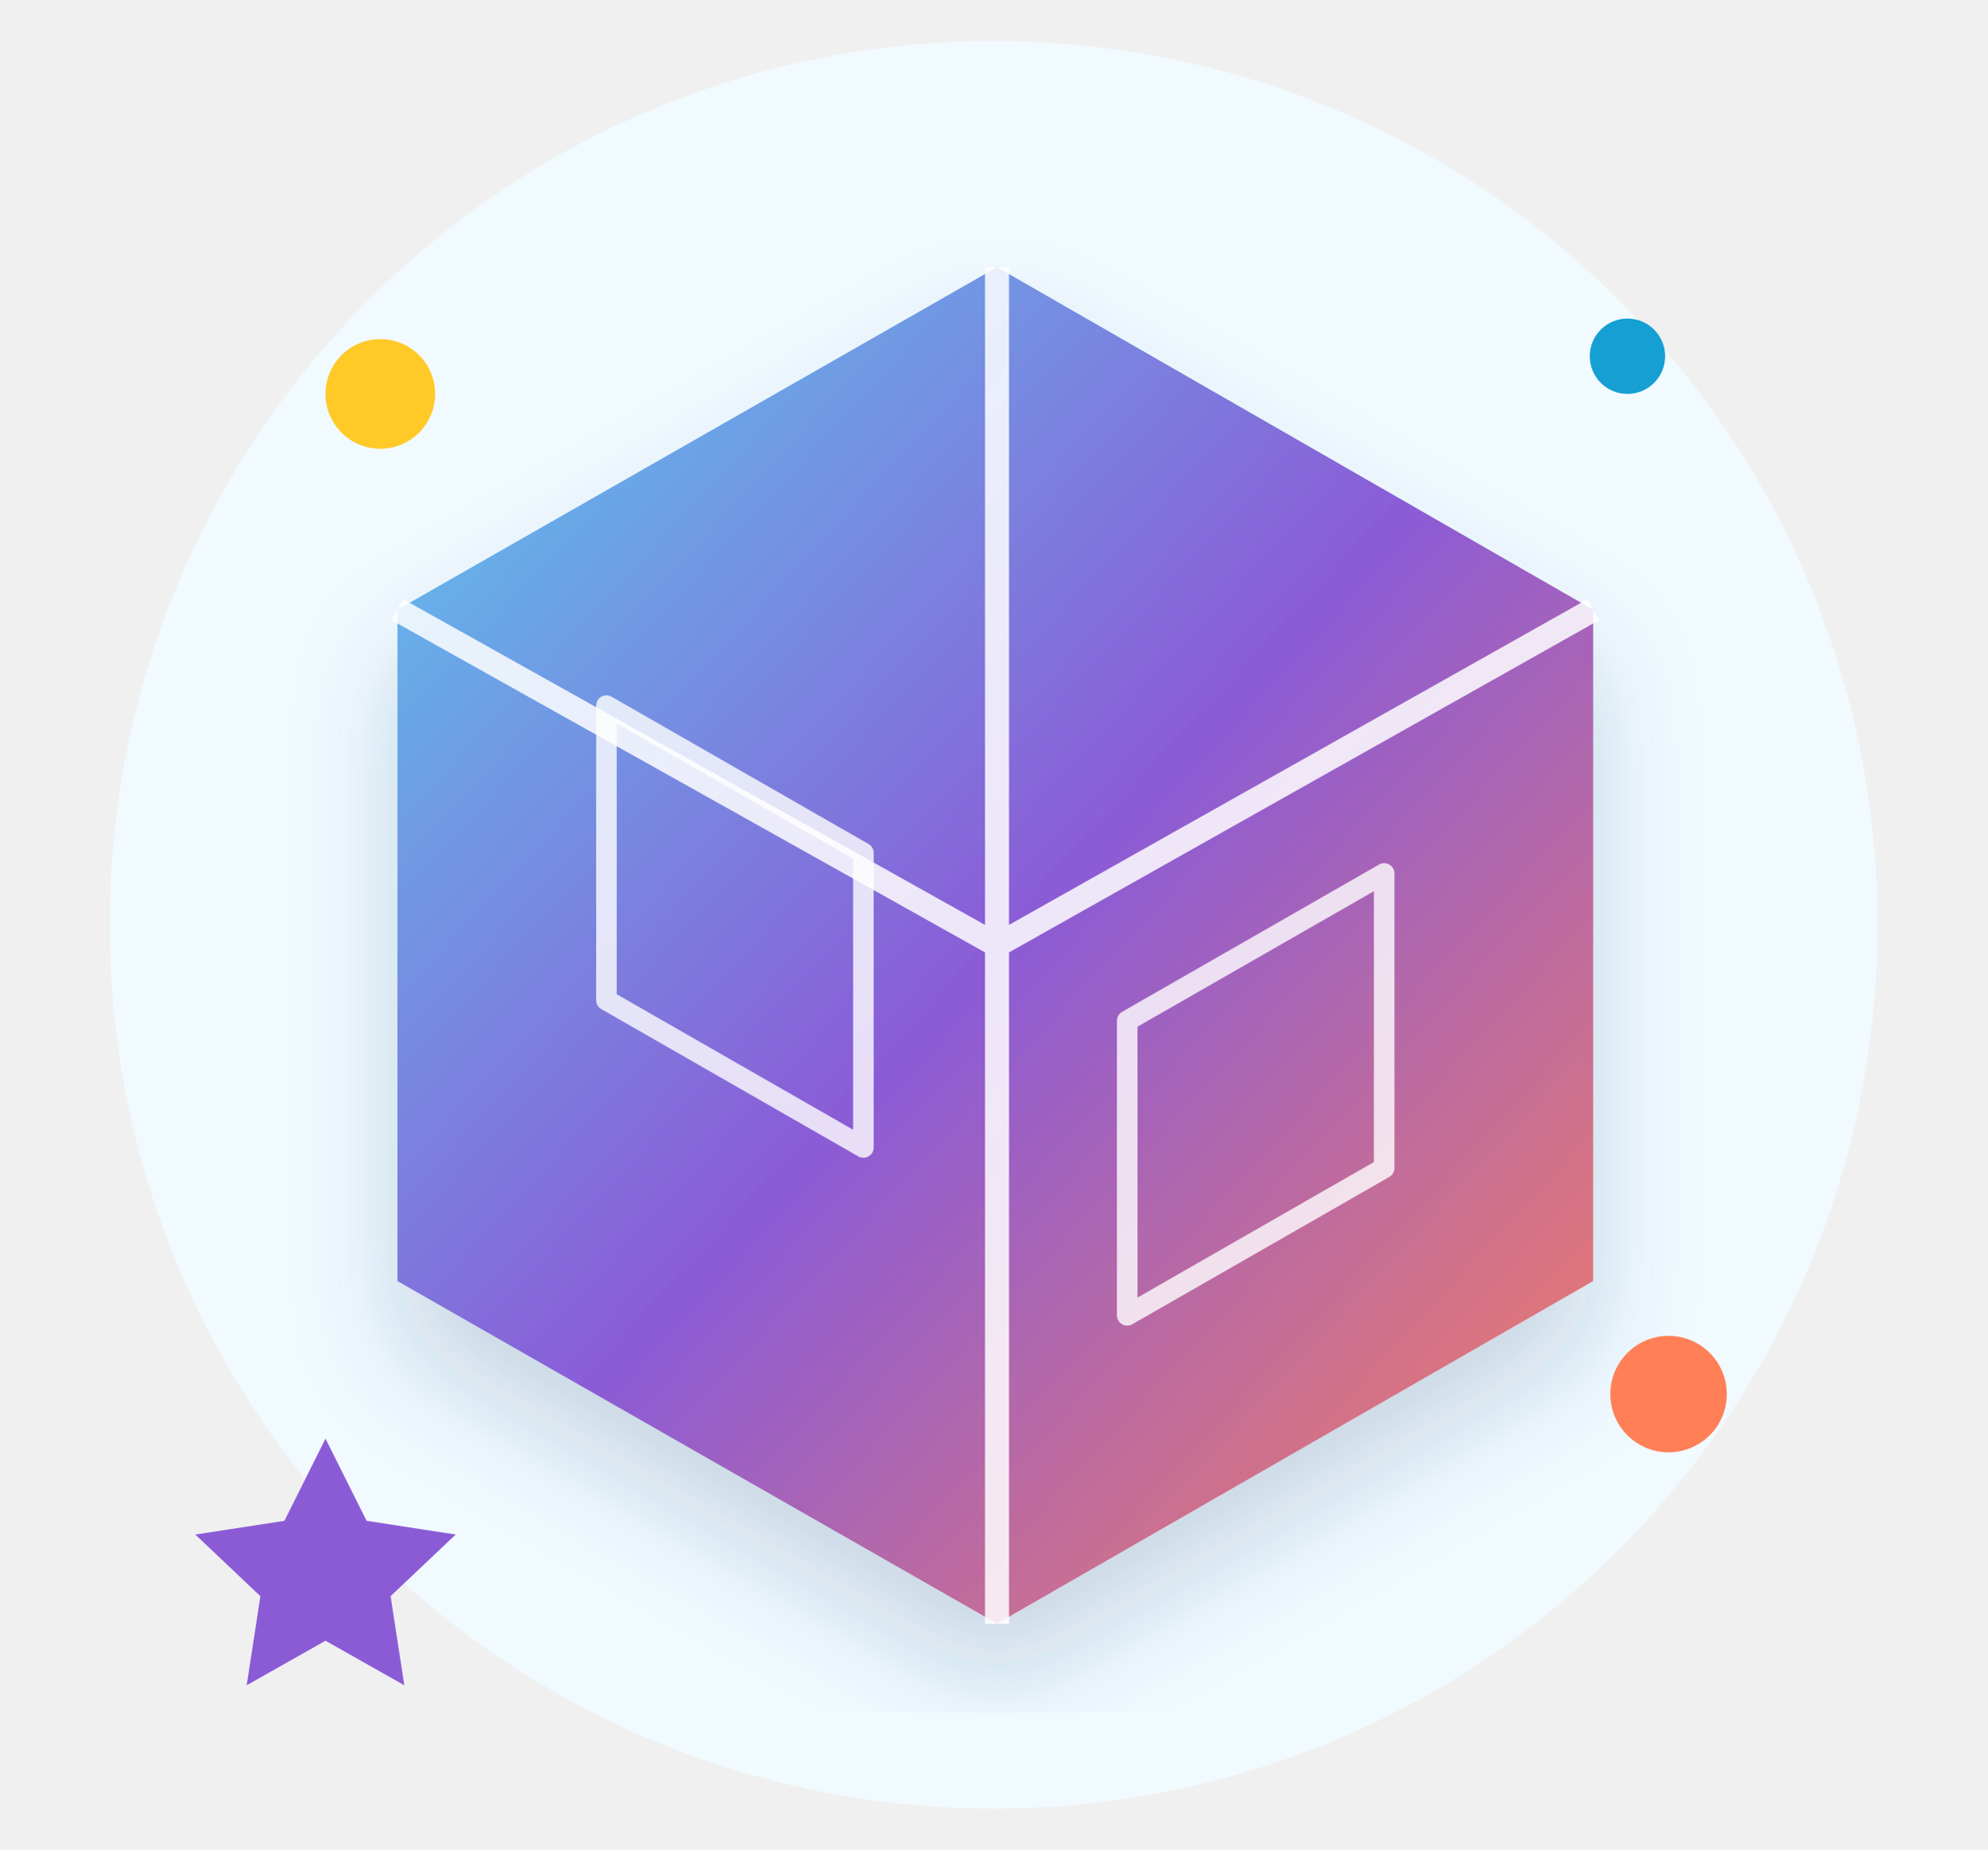
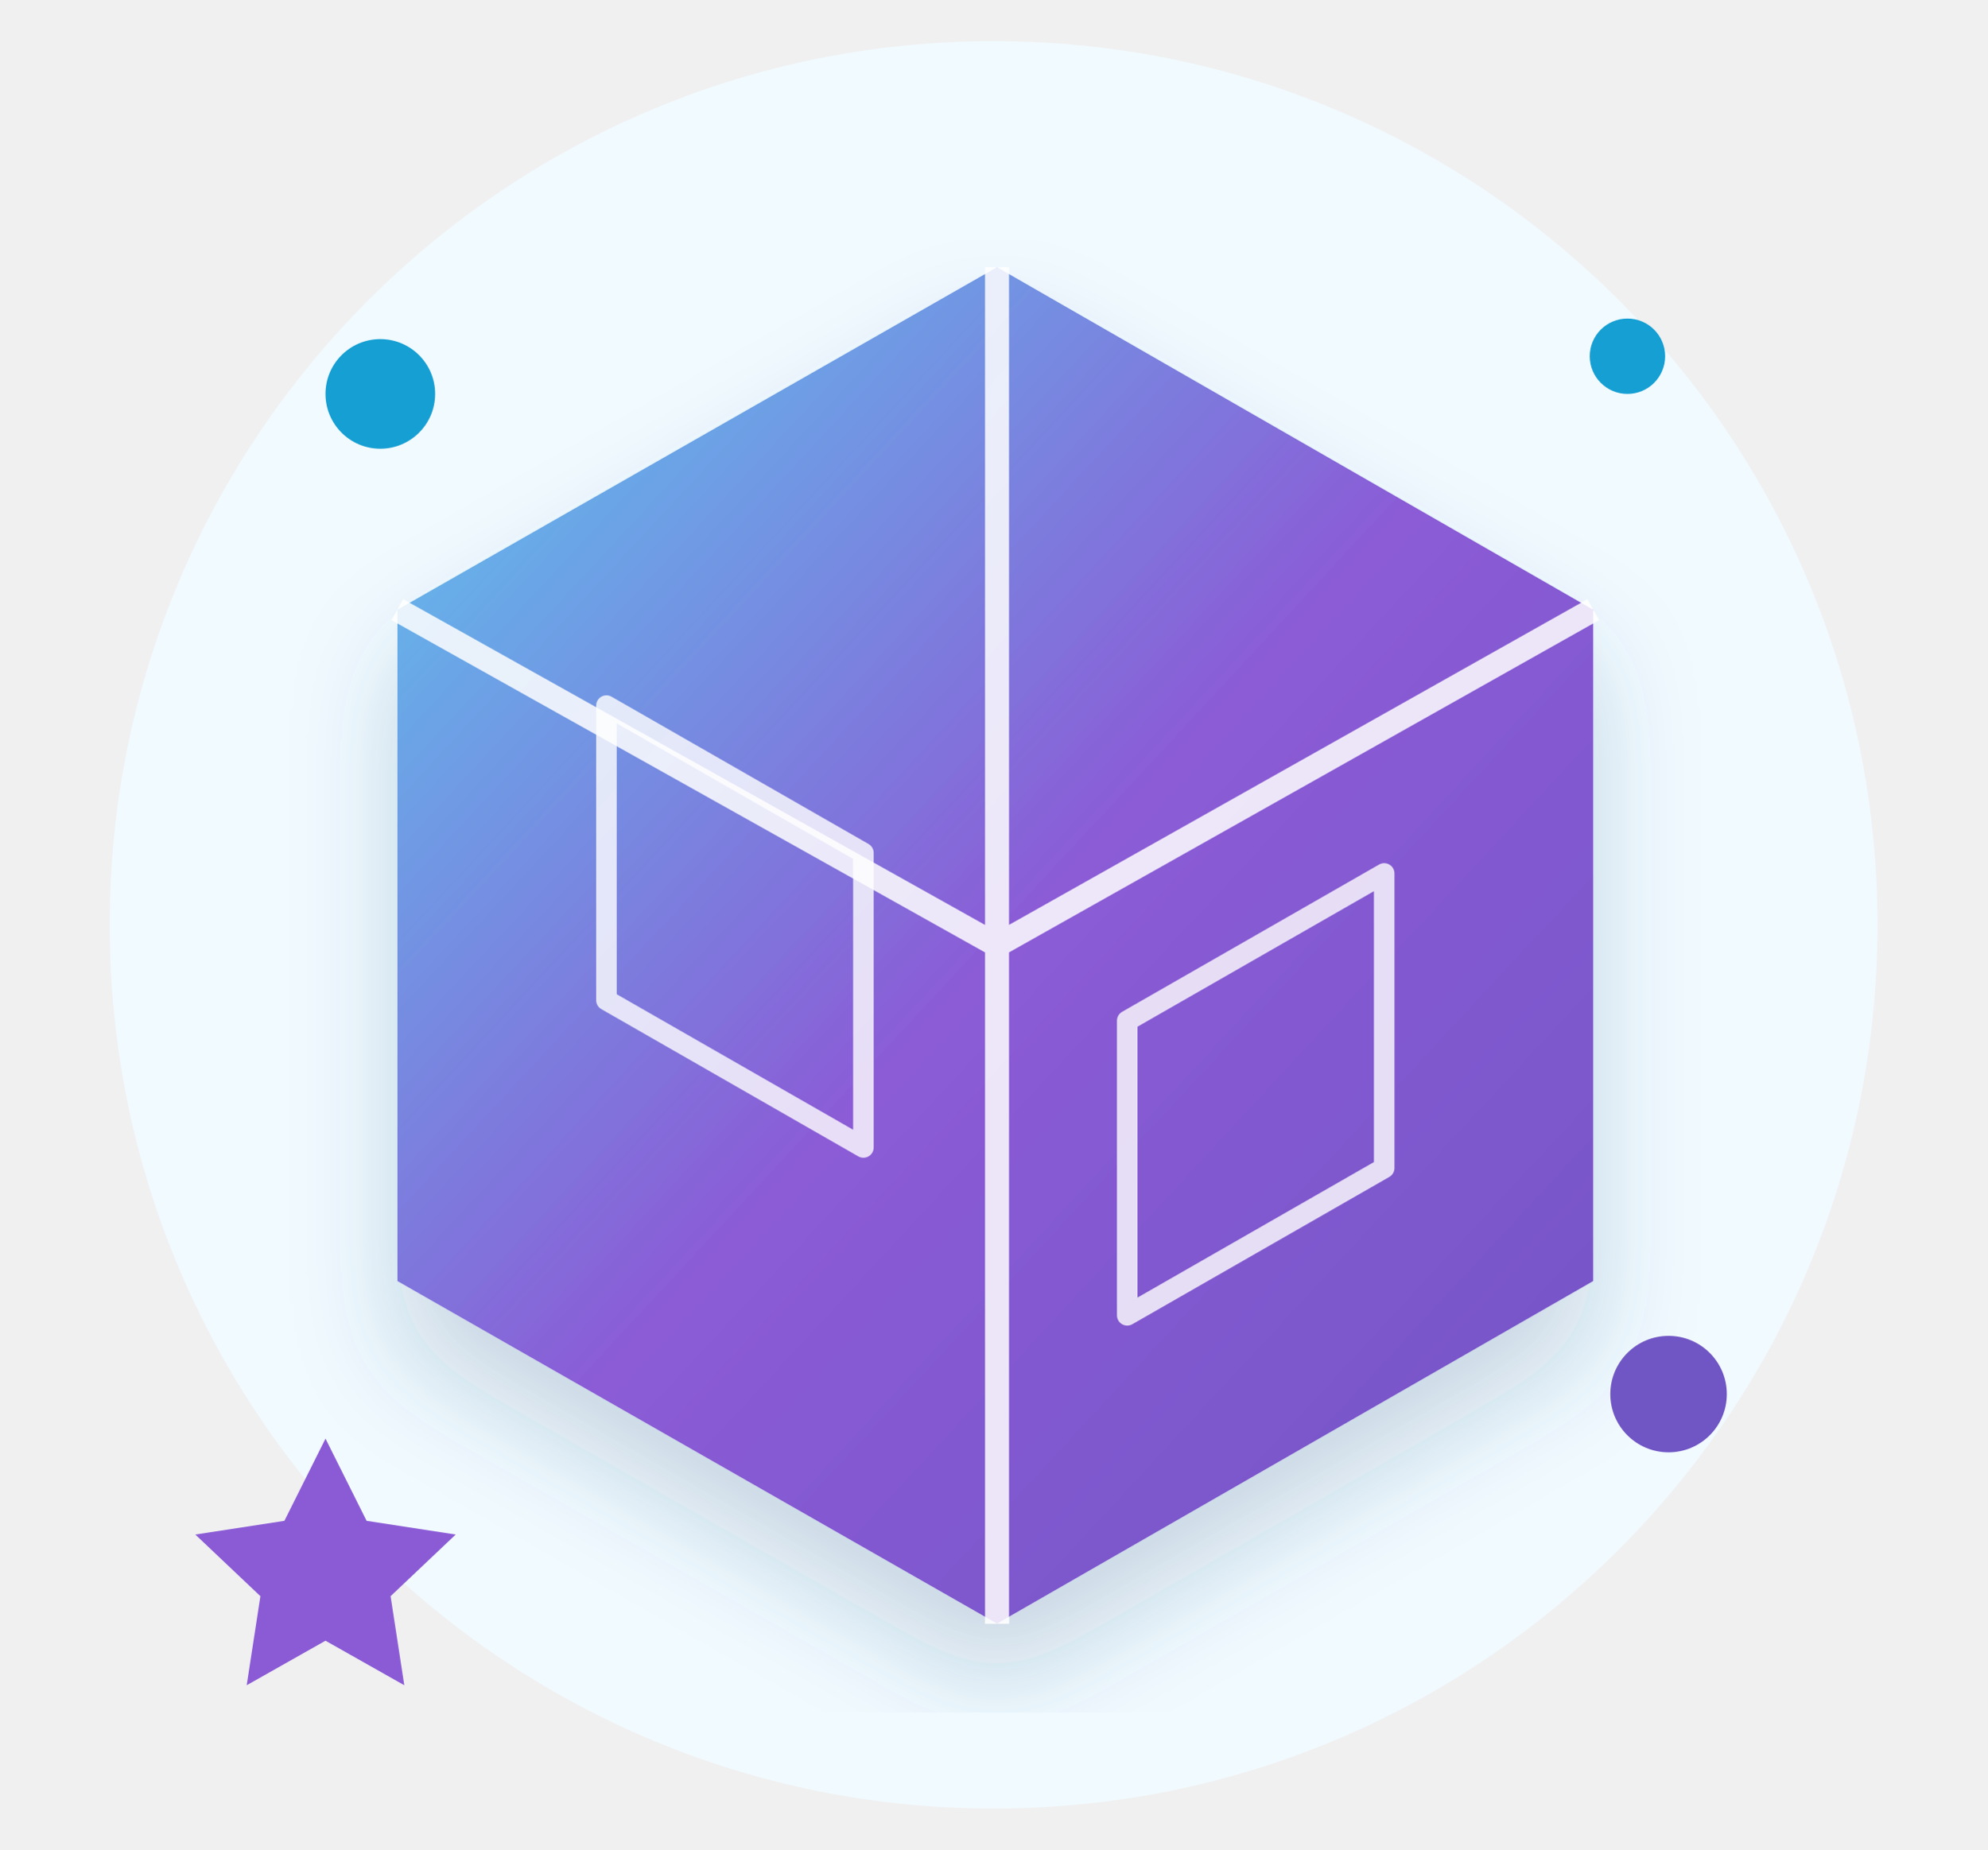
<svg xmlns="http://www.w3.org/2000/svg" width="580" height="540" viewBox="0 0 580 540" fill="none">
  <defs>
    <linearGradient id="p" x1="78" y1="84" x2="486" y2="462" gradientUnits="userSpaceOnUse">
      <stop stop-color="#55D7F2" />
      <stop offset=".52" stop-color="#8B5BD6" />
-       <stop offset="1" stop-color="#FF8057" />
+       <stop offset="1" stop-color="#7055C4" />
    </linearGradient>
    <filter id="d" x="55" y="52" width="470" height="448" filterUnits="userSpaceOnUse">
      <feDropShadow dx="0" dy="18" stdDeviation="15" flood-color="#2A5481" flood-opacity=".2" />
    </filter>
  </defs>
  <circle cx="290" cy="270" r="258" fill="#F1FAFF" />
  <g filter="url(#d)">
    <path d="M291 78L465 178V374L291 474L116 374V178L291 78Z" fill="url(#p)" />
    <path d="M291 78V276M116 178L291 276L465 178M291 276V474" stroke="white" stroke-opacity=".85" stroke-width="7" />
    <path d="M177 206L252 249V335L177 292V206ZM329 298L404 255V341L329 384V298Z" stroke="white" stroke-width="6" stroke-linejoin="round" opacity=".8" />
  </g>
-   <circle cx="111" cy="115" r="16" fill="#FFC928" />
+   <circle cx="111" cy="115" r="16" fill="#159FD3" />
  <circle cx="475" cy="104" r="11" fill="#159FD3" />
-   <circle cx="487" cy="407" r="17" fill="#FF8057" />
+   <circle cx="487" cy="407" r="17" fill="#7055C4" />
  <path d="M95 420L107 444L133 448L114 466L118 492L95 479L72 492L76 466L57 448L83 444L95 420Z" fill="#8B5BD6" />
</svg>
